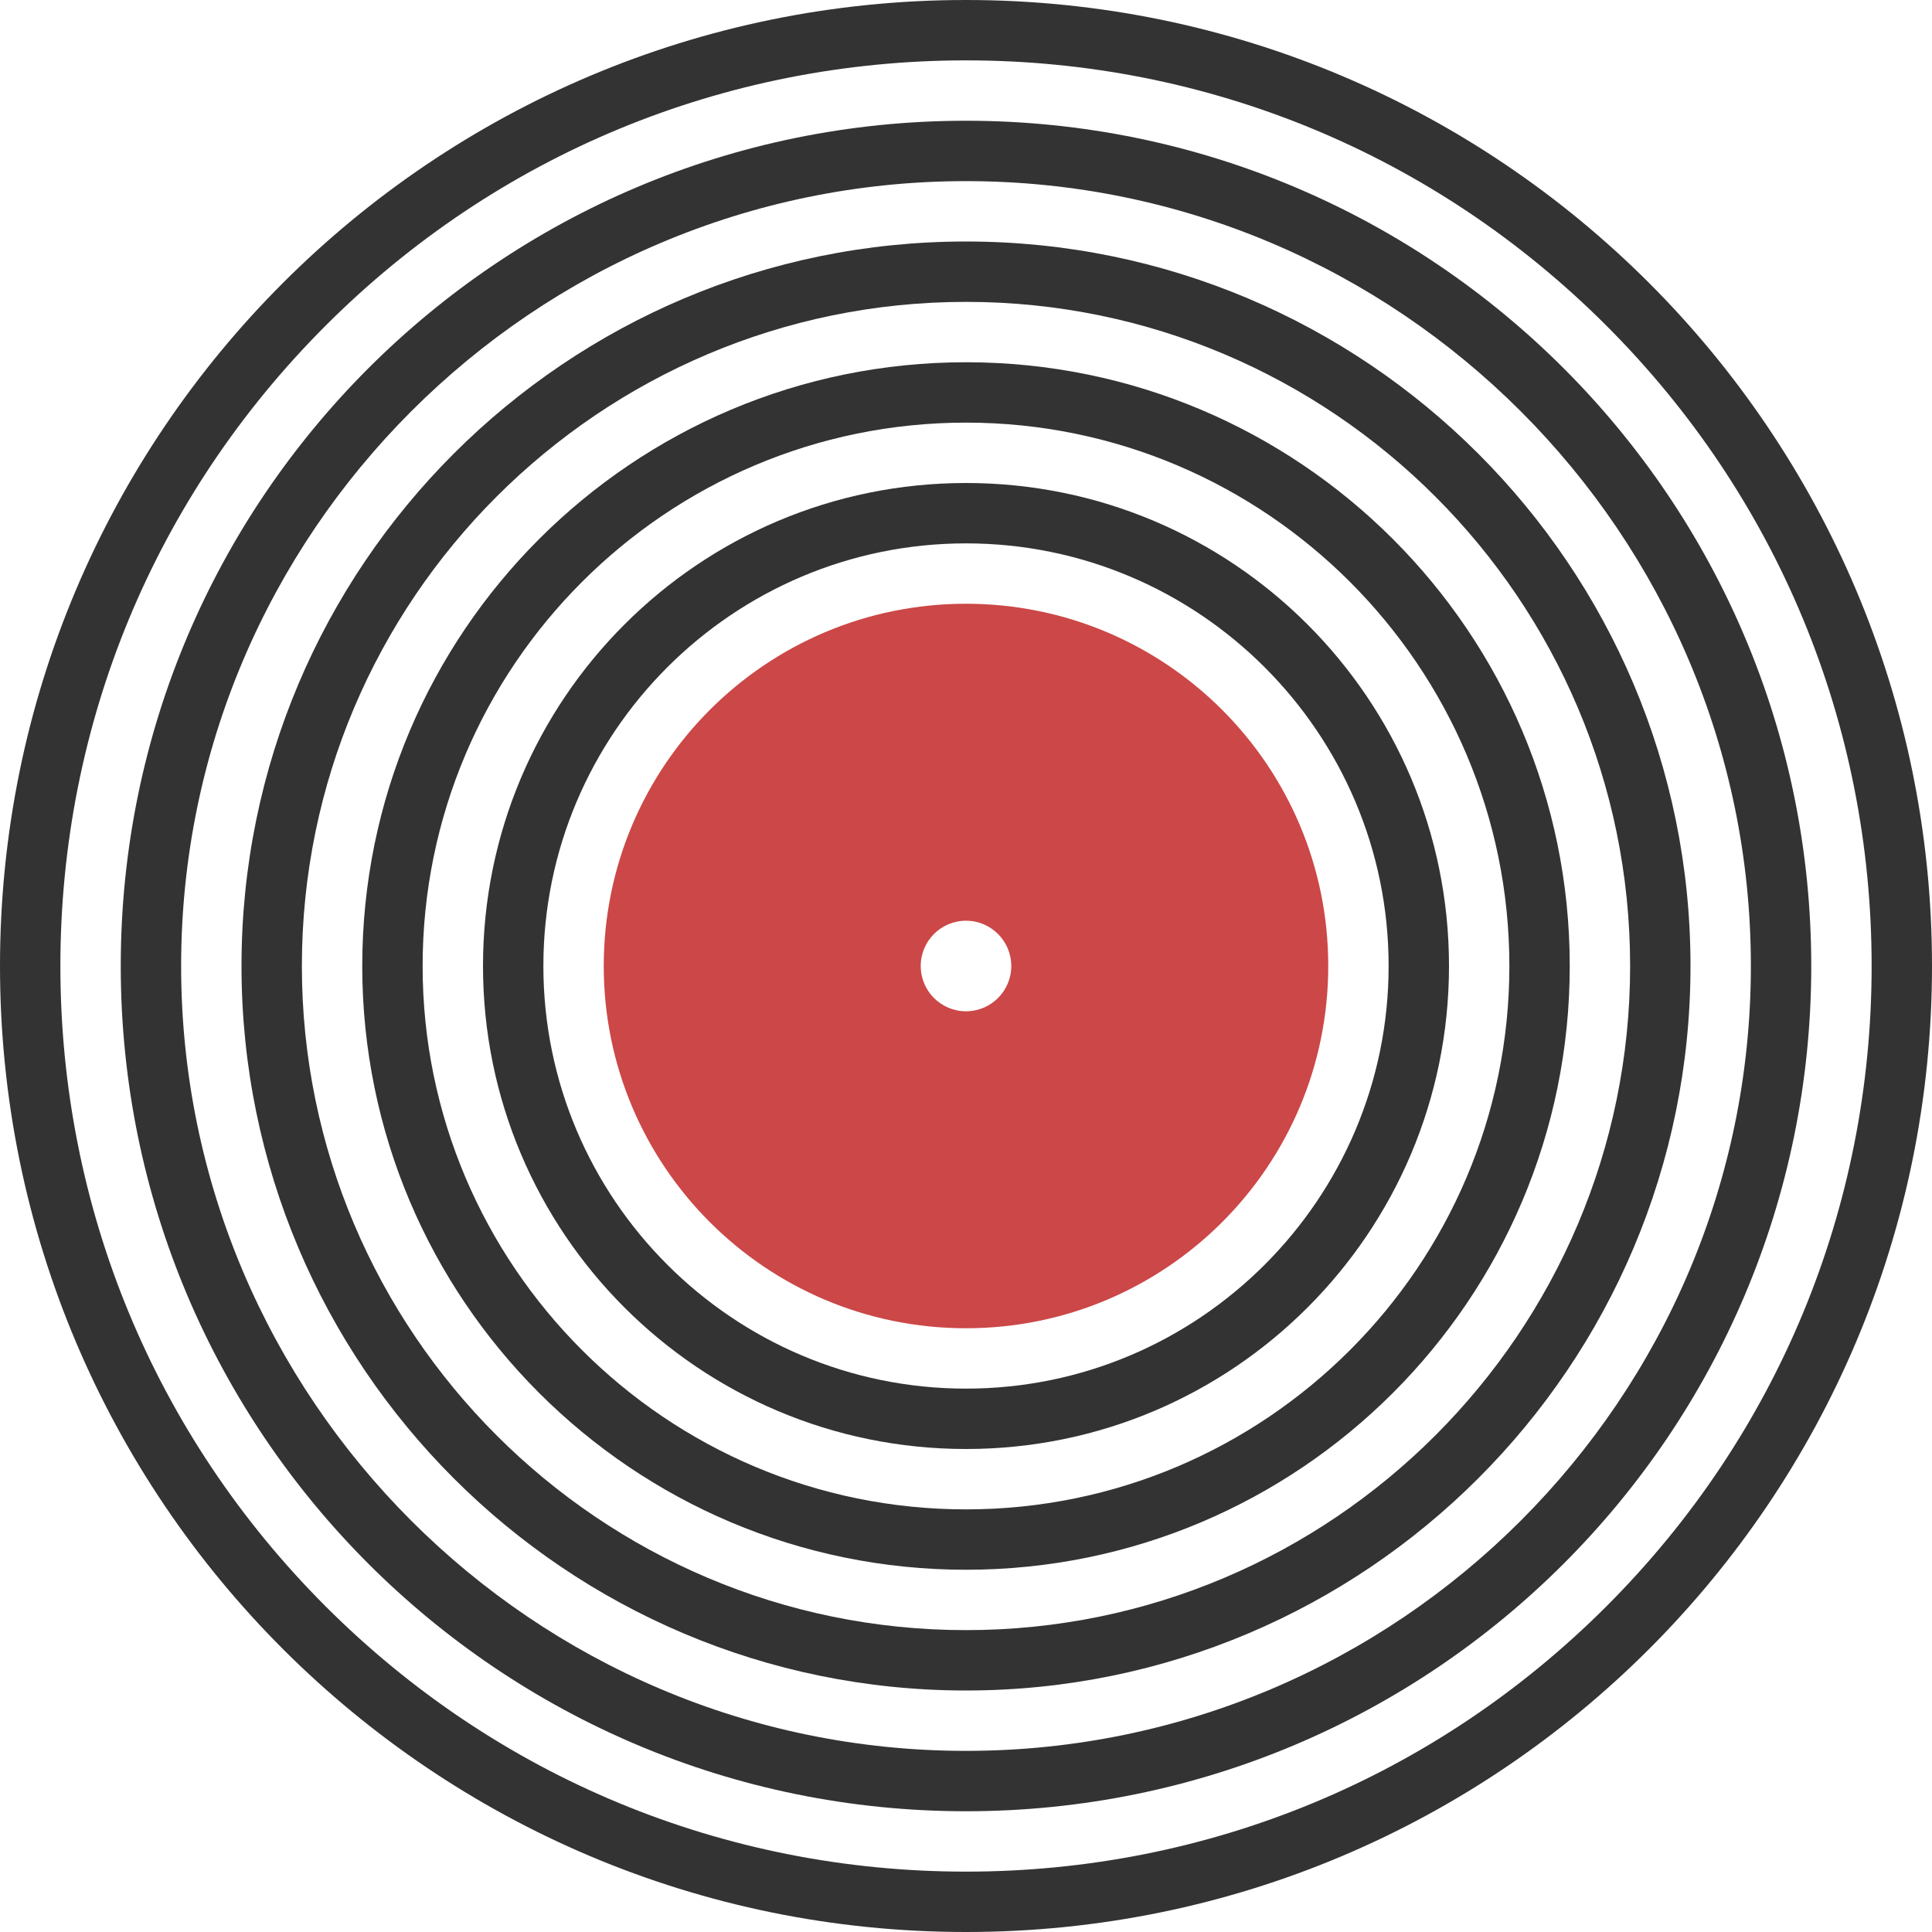
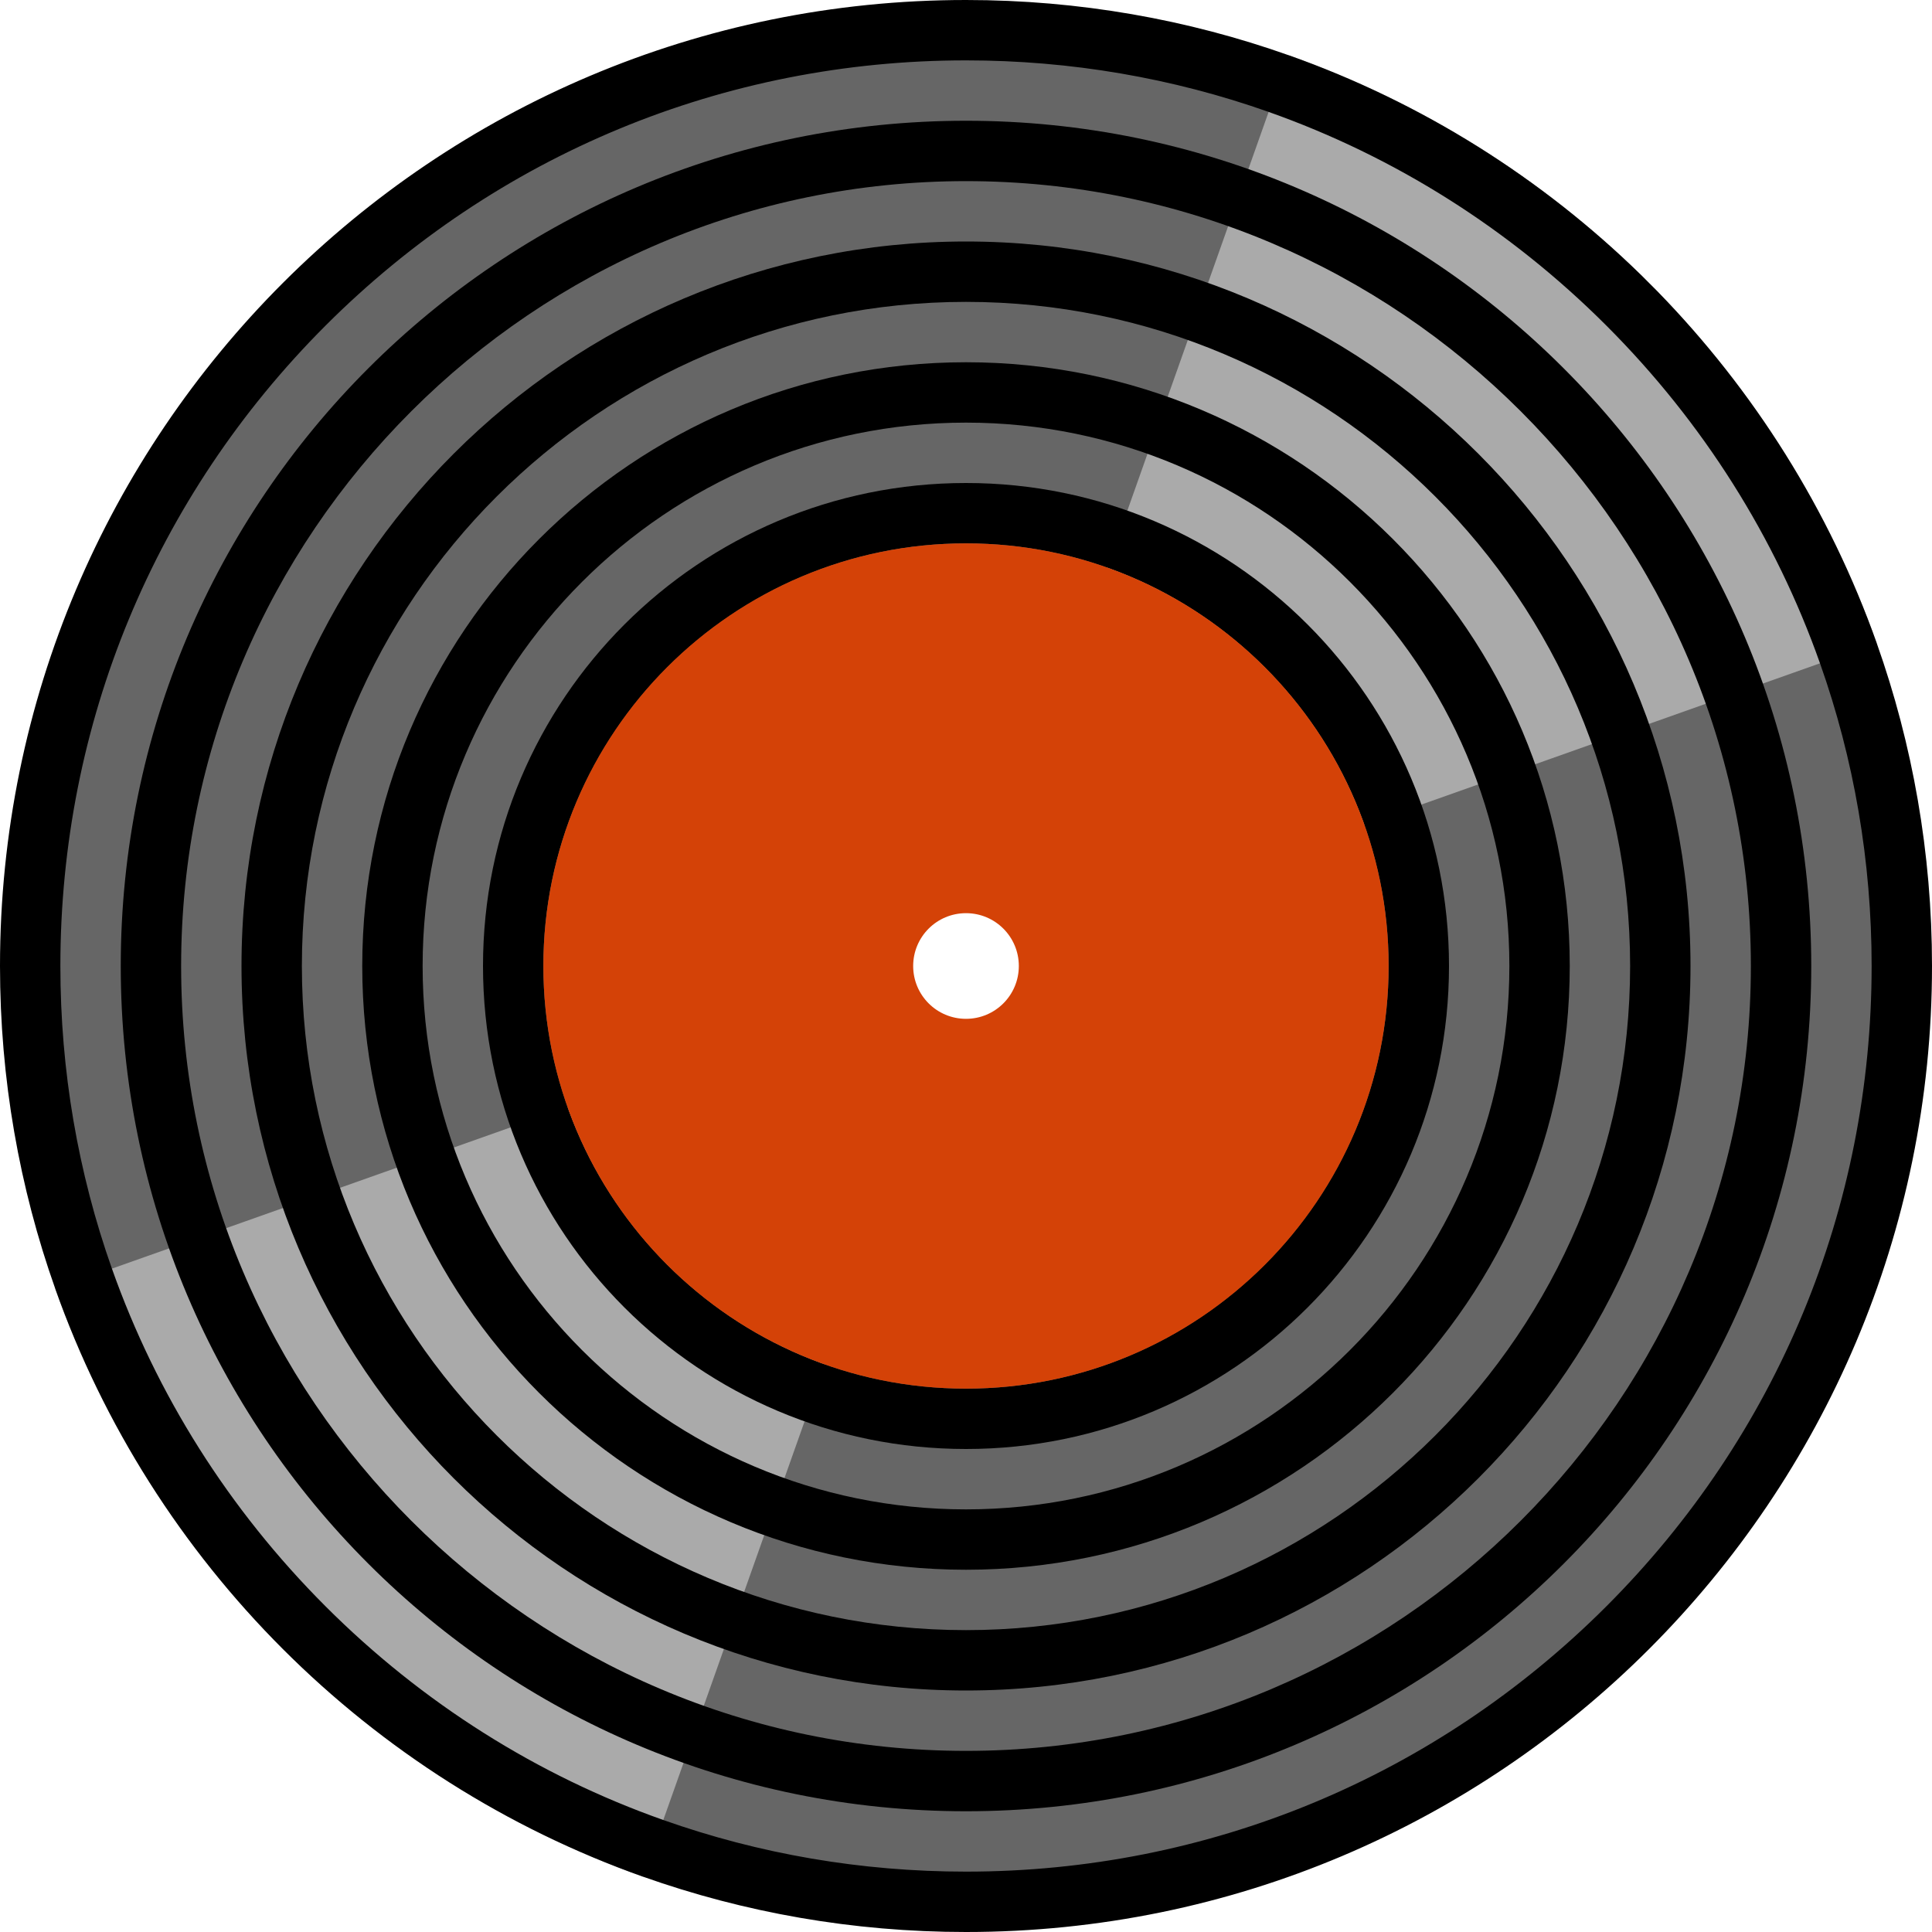
- <svg xmlns="http://www.w3.org/2000/svg" id="Layer_2" viewBox="0 0 795 795">
-   <g id="Layer_1-2">
-     <g>
-       <path d="m397.5,24.844c99.54,0,193.123,38.763,263.508,109.149,70.386,70.386,109.149,163.968,109.149,263.508s-38.763,193.123-109.149,263.508c-70.385,70.386-163.967,109.149-263.508,109.149s-193.122-38.763-263.508-109.149C63.607,590.622,24.844,497.04,24.844,397.5s38.763-193.122,109.149-263.508C204.378,63.607,297.96,24.844,397.5,24.844m0-24.844C177.967,0,0,177.967,0,397.5s177.967,397.5,397.5,397.5,397.5-177.967,397.5-397.5S617.033,0,397.5,0h0Z" style="fill:#333;" />
-       <path d="m397.5,248.438c-82.325,0-149.062,66.737-149.062,149.062s66.738,149.062,149.062,149.062,149.062-66.738,149.062-149.062-66.738-149.062-149.062-149.062Zm0,167.695c-10.291,0-18.633-8.342-18.633-18.633s8.342-18.633,18.633-18.633,18.633,8.342,18.633,18.633-8.342,18.633-18.633,18.633Z" style="fill:#cc4747;" />
-       <path d="m397.5,74.531c178.086,0,322.969,144.883,322.969,322.969s-144.883,322.969-322.969,322.969S74.531,575.586,74.531,397.5,219.414,74.531,397.5,74.531m0-24.844c-192.091,0-347.812,155.721-347.812,347.812s155.721,347.812,347.812,347.812,347.812-155.721,347.812-347.812S589.592,49.688,397.5,49.688h0Z" style="fill:#333;" />
-       <path d="m397.5,124.219c150.688,0,273.281,122.594,273.281,273.281s-122.594,273.281-273.281,273.281S124.219,548.188,124.219,397.5,246.812,124.219,397.5,124.219m0-24.844c-164.65,0-298.125,133.475-298.125,298.125s133.475,298.125,298.125,298.125,298.125-133.475,298.125-298.125S562.15,99.375,397.5,99.375h0Z" style="fill:#333;" />
-       <path d="m397.5,173.906c123.29,0,223.594,100.304,223.594,223.594s-100.304,223.594-223.594,223.594-223.594-100.304-223.594-223.594,100.304-223.594,223.594-223.594m0-24.844c-137.208,0-248.438,111.229-248.438,248.438s111.229,248.438,248.438,248.438,248.438-111.229,248.438-248.438-111.229-248.438-248.438-248.438h0Z" style="fill:#333;" />
-       <path d="m397.5,223.594c95.892,0,173.906,78.014,173.906,173.906s-78.014,173.906-173.906,173.906-173.906-78.014-173.906-173.906,78.014-173.906,173.906-173.906m0-24.844c-109.766,0-198.75,88.984-198.75,198.75s88.984,198.75,198.75,198.75,198.75-88.984,198.75-198.75-88.983-198.75-198.75-198.75h0Z" style="fill:#333;" />
-     </g>
-   </g>
+ <svg xmlns="http://www.w3.org/2000/svg" viewBox="0 0 256 256">
+   <path d="m128 1c-70.14 0-127 56.86-127 127s56.86 127 127 127 127-56.86 127-127-56.86-127-127-127zm0 139.17c-6.72 0-12.18-5.45-12.18-12.18s5.45-12.18 12.18-12.18 12.18 5.45 12.18 12.18-5.45 12.18-12.18 12.18z" fill="#666" />
+   <path d="m123.92 139.5-36.03 101.66-2.66 7.52c-18.14-6.43-34.41-16.84-47.74-30.17s-23.74-29.6-30.17-47.75l7.51-2.66 101.66-36.02c1.23 3.45 3.97 6.2 7.43 7.42z" fill="#aaa" />
+   <path d="m248.68 85.23-7.52 2.66-101.66 36.03c-1.22-3.46-3.96-6.2-7.42-7.43l36.02-101.66 2.66-7.51c17.65 6.25 33.53 16.27 46.66 29.09l2.17 2.17c12.81 13.13 22.83 29 29.09 46.65z" fill="#aaa" />
+   <path d="m248.68 85.23c-6.26-17.65-16.28-33.52-29.09-46.65l-2.17-2.17c-13.13-12.82-29.01-22.84-46.66-29.09-13.37-4.74-27.77-7.32-42.76-7.32-70.7-0-128 57.3-128 128 0 14.99 2.58 29.39 7.32 42.76 6.43 18.15 16.83 34.41 30.17 47.75 13.33 13.33 29.6 23.74 47.74 30.17 13.37 4.74 27.77 7.32 42.77 7.32 70.69 0 128-57.31 128-128 0-15-2.58-29.4-7.32-42.77zm-35.83 127.62c-22.67 22.66-52.8 35.15-84.85 35.15-13.88 0-27.4-2.34-40.11-6.84-16.64-5.88-31.9-15.46-44.75-28.31s-22.42-28.11-28.31-44.75c-4.49-12.71-6.83-26.23-6.83-40.1 0-32.06 12.48-62.19 35.14-84.86 22.67-22.66 52.8-35.14 84.86-35.14 13.87 0 27.39 2.34 40.1 6.83 16.64 5.89 31.9 15.46 44.75 28.31s22.43 28.11 28.31 44.75c4.5 12.71 6.84 26.23 6.84 40.11 0 32.05-12.49 62.18-35.15 84.85z" />
+   <path d="m128 24c57.35 0 104 46.65 104 104s-46.65 104-104 104-104-46.66-104-104 46.65-104 104-104zm0-8c-61.86 0-112 50.14-112 112s50.14 112 112 112 112-50.14 112-112-50.15-112-112-112z" />
+   <path d="m128 40c48.52 0 88 39.48 88 88s-39.48 88-88 88-88-39.48-88-88 39.47-88 88-88zm0-8c-53.02 0-96 42.98-96 96s42.98 96 96 96 96-42.98 96-96-42.98-96-96-96z" />
+   <path d="m128 56c39.7 0 72 32.3 72 72s-32.3 72-72 72-72-32.3-72-72 32.3-72 72-72zm0-8c-44.18 0-80 35.82-80 80s35.82 80 80 80 80-35.82 80-80-35.82-80-80-80z" />
+   <path d="m128 72c30.88 0 56 25.12 56 56s-25.12 56-56 56-56-25.12-56-56 25.12-56 56-56zm0-8c-35.35 0-64 28.65-64 64s28.65 64 64 64 64-28.65 64-64-28.65-64-64-64z" />
+   <path d="m128 72c-30.93 0-56 25.07-56 56s25.07 56 56 56 56-25.07 56-56-25.07-56-56-56zm0 63c-3.87 0-7-3.13-7-7s3.13-7 7-7 7 3.13 7 7-3.13 7-7 7z" fill="#d44207" />
</svg>
